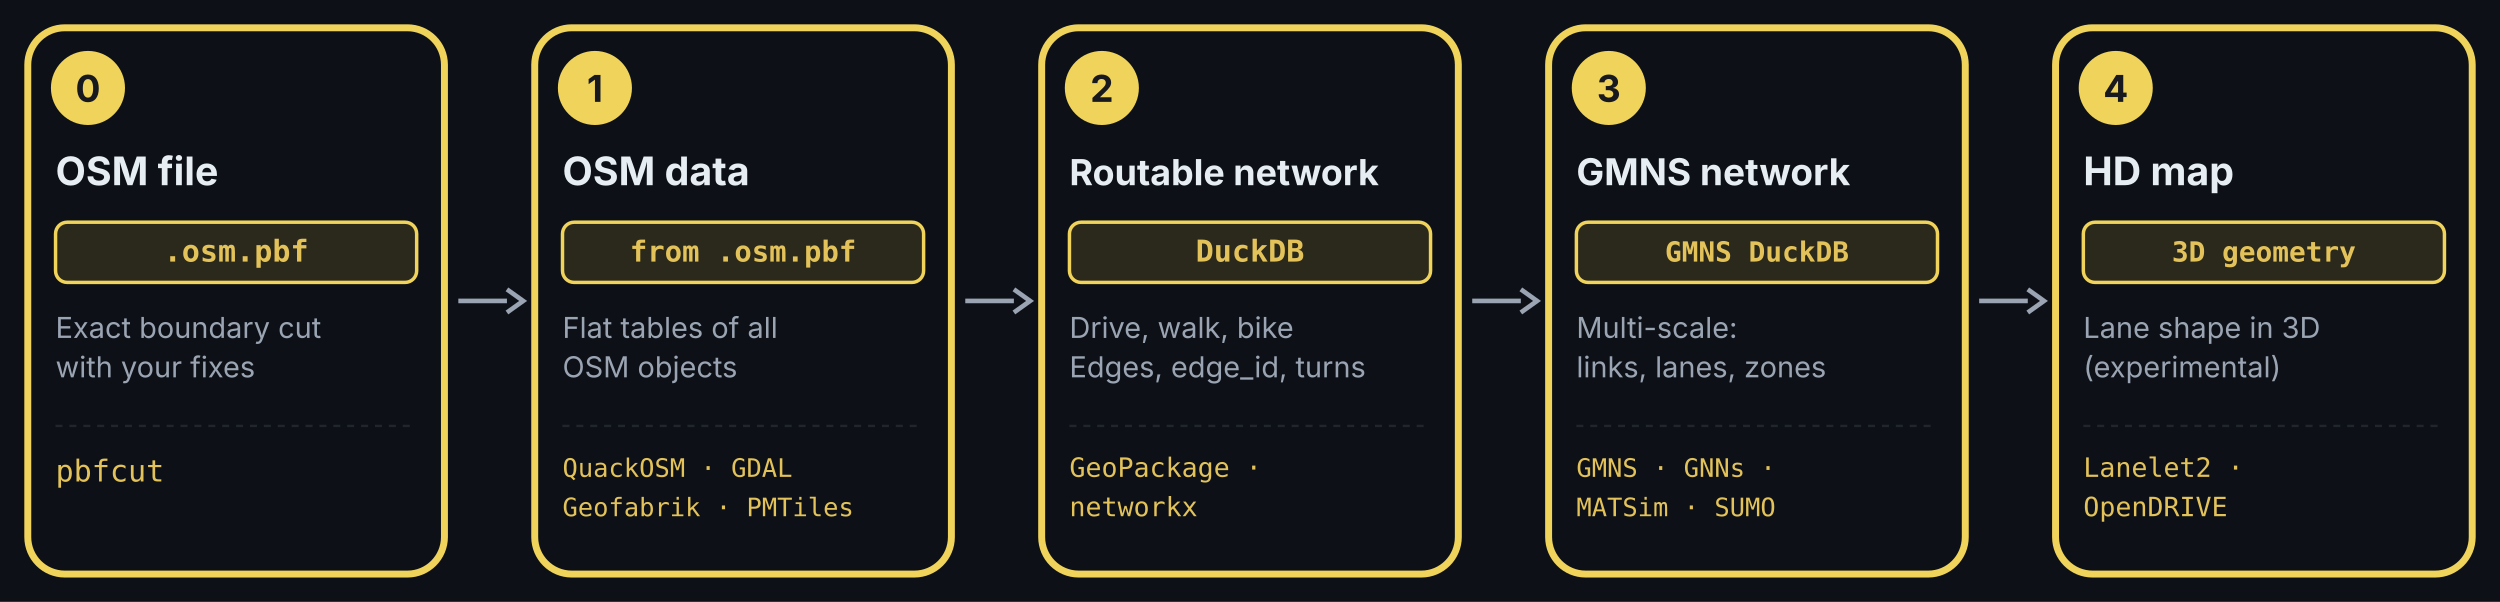
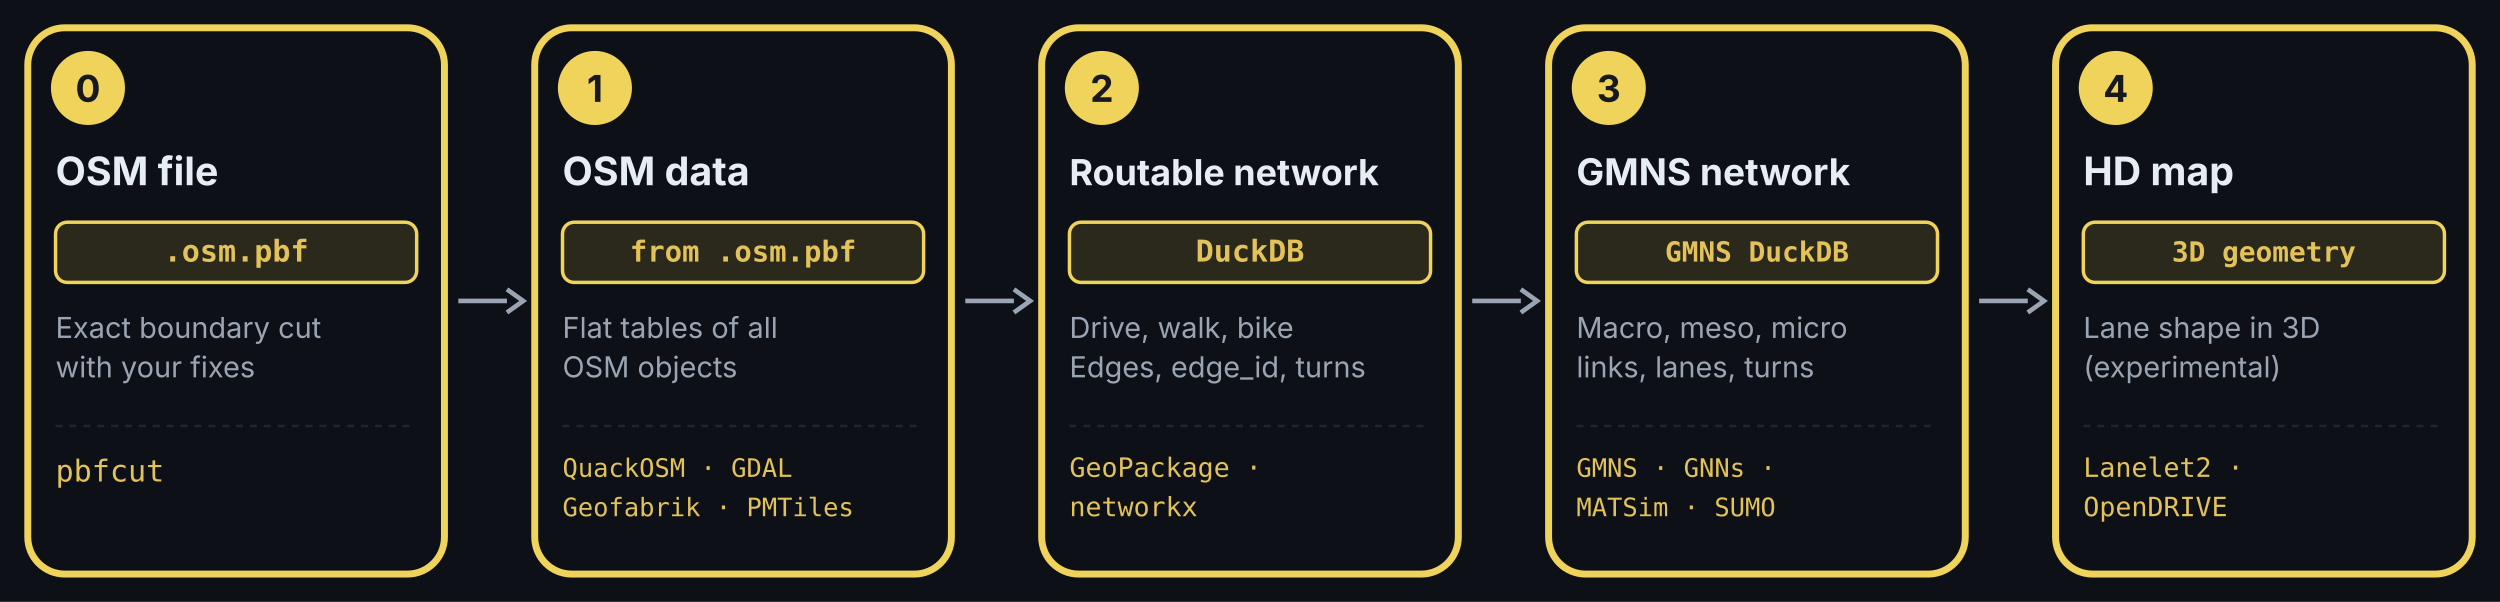
<svg xmlns="http://www.w3.org/2000/svg" width="1080" height="260" viewBox="0 0 1080 260" font-family="Inter, -apple-system, Segoe UI, Helvetica, Arial, sans-serif">
  <rect width="1080" height="260" fill="#0d1117" />
  <rect x="12" y="12" width="180" height="236" rx="16" fill="none" stroke="#f0d35b" stroke-width="3" />
  <circle cx="38" cy="38" r="16" fill="#f0d35b" />
  <text x="38" y="44" font-size="16" font-weight="700" text-anchor="middle" fill="#17191f">0</text>
  <text x="24" y="80" font-size="17" font-weight="700" fill="#e6edf3">OSM file</text>
  <rect x="24" y="96" width="156" height="26" rx="5" fill="#ffd43b20" stroke="#f0d35b" stroke-width="1.5" />
  <text x="102" y="113" font-size="13" font-weight="700" font-family="SFMono-Regular, Menlo, Consolas, monospace" text-anchor="middle" fill="#e3c25a">.osm.pbf</text>
  <text x="24" y="146" font-size="12.5" fill="#9aa4b2">Exact boundary cut</text>
  <text x="24" y="163" font-size="12.5" fill="#9aa4b2">with your fixes</text>
  <line x1="24" y1="184" x2="180" y2="184" stroke="#21262d" stroke-dasharray="3,3" />
  <text x="24" y="208" font-size="13" font-family="SFMono-Regular, Menlo, Consolas, monospace" fill="#e3c25a">pbfcut</text>
  <path d="M198 130.0 h21" stroke="#9aa4b2" stroke-width="2" fill="none" />
  <path d="M219 125.0 l7 5 l-7 5" stroke="#9aa4b2" stroke-width="2" fill="none" />
  <rect x="231" y="12" width="180" height="236" rx="16" fill="none" stroke="#f0d35b" stroke-width="3" />
  <circle cx="257" cy="38" r="16" fill="#f0d35b" />
  <text x="257" y="44" font-size="16" font-weight="700" text-anchor="middle" fill="#17191f">1</text>
  <text x="243" y="80" font-size="17" font-weight="700" fill="#e6edf3">OSM data</text>
  <rect x="243" y="96" width="156" height="26" rx="5" fill="#ffd43b20" stroke="#f0d35b" stroke-width="1.5" />
  <text x="321" y="113" font-size="12.5" font-weight="700" font-family="SFMono-Regular, Menlo, Consolas, monospace" text-anchor="middle" fill="#e3c25a">from .osm.pbf</text>
  <text x="243" y="146" font-size="12.5" fill="#9aa4b2">Flat tables of all</text>
  <text x="243" y="163" font-size="12.5" fill="#9aa4b2">OSM objects</text>
  <line x1="243" y1="184" x2="399" y2="184" stroke="#21262d" stroke-dasharray="3,3" />
  <text x="243" y="206" font-size="11" font-family="SFMono-Regular, Menlo, Consolas, monospace" fill="#e3c25a">QuackOSM · GDAL</text>
  <text x="243" y="223" font-size="11" font-family="SFMono-Regular, Menlo, Consolas, monospace" fill="#e3c25a">Geofabrik · PMTiles</text>
  <path d="M417 130.0 h21" stroke="#9aa4b2" stroke-width="2" fill="none" />
  <path d="M438 125.0 l7 5 l-7 5" stroke="#9aa4b2" stroke-width="2" fill="none" />
  <rect x="450" y="12" width="180" height="236" rx="16" fill="none" stroke="#f0d35b" stroke-width="3" />
  <circle cx="476" cy="38" r="16" fill="#f0d35b" />
  <text x="476" y="44" font-size="16" font-weight="700" text-anchor="middle" fill="#17191f">2</text>
  <text x="462" y="80" font-size="15.5" font-weight="700" fill="#e6edf3">Routable network</text>
  <rect x="462" y="96" width="156" height="26" rx="5" fill="#ffd43b20" stroke="#f0d35b" stroke-width="1.5" />
  <text x="540" y="113" font-size="13" font-weight="700" font-family="SFMono-Regular, Menlo, Consolas, monospace" text-anchor="middle" fill="#e3c25a">DuckDB</text>
  <text x="462" y="146" font-size="12.5" fill="#9aa4b2">Drive, walk, bike</text>
  <text x="462" y="163" font-size="12.5" fill="#9aa4b2">Edges, edge_id, turns</text>
  <line x1="462" y1="184" x2="618" y2="184" stroke="#21262d" stroke-dasharray="3,3" />
  <text x="462" y="206" font-size="11.5" font-family="SFMono-Regular, Menlo, Consolas, monospace" fill="#e3c25a">GeoPackage ·</text>
  <text x="462" y="223" font-size="11.5" font-family="SFMono-Regular, Menlo, Consolas, monospace" fill="#e3c25a">networkx</text>
  <path d="M636 130.0 h21" stroke="#9aa4b2" stroke-width="2" fill="none" />
  <path d="M657 125.0 l7 5 l-7 5" stroke="#9aa4b2" stroke-width="2" fill="none" />
  <rect x="669" y="12" width="180" height="236" rx="16" fill="none" stroke="#f0d35b" stroke-width="3" />
  <circle cx="695" cy="38" r="16" fill="#f0d35b" />
  <text x="695" y="44" font-size="16" font-weight="700" text-anchor="middle" fill="#17191f">3</text>
  <text x="681" y="80" font-size="16" font-weight="700" fill="#e6edf3">GMNS network</text>
  <rect x="681" y="96" width="156" height="26" rx="5" fill="#ffd43b20" stroke="#f0d35b" stroke-width="1.5" />
  <text x="759" y="113" font-size="12" font-weight="700" font-family="SFMono-Regular, Menlo, Consolas, monospace" text-anchor="middle" fill="#e3c25a">GMNS DuckDB</text>
-   <text x="681" y="146" font-size="12.5" fill="#9aa4b2">Multi-scale:</text>
-   <text x="681" y="163" font-size="12.5" fill="#9aa4b2">links, lanes, zones</text>
+   <text x="681" y="146" font-size="12.5" fill="#9aa4b2">Macro, meso, micro</text>
+   <text x="681" y="163" font-size="12.5" fill="#9aa4b2">links, lanes, turns</text>
  <line x1="681" y1="184" x2="837" y2="184" stroke="#21262d" stroke-dasharray="3,3" />
  <text x="681" y="206" font-size="11" font-family="SFMono-Regular, Menlo, Consolas, monospace" fill="#e3c25a">GMNS · GNNs ·</text>
  <text x="681" y="223" font-size="11" font-family="SFMono-Regular, Menlo, Consolas, monospace" fill="#e3c25a">MATSim · SUMO</text>
  <path d="M855 130.0 h21" stroke="#9aa4b2" stroke-width="2" fill="none" />
  <path d="M876 125.0 l7 5 l-7 5" stroke="#9aa4b2" stroke-width="2" fill="none" />
  <rect x="888" y="12" width="180" height="236" rx="16" fill="none" stroke="#f0d35b" stroke-width="3" />
  <circle cx="914" cy="38" r="16" fill="#f0d35b" />
  <text x="914" y="44" font-size="16" font-weight="700" text-anchor="middle" fill="#17191f">4</text>
  <text x="900" y="80" font-size="17" font-weight="700" fill="#e6edf3">HD map</text>
  <rect x="900" y="96" width="156" height="26" rx="5" fill="#ffd43b20" stroke="#f0d35b" stroke-width="1.5" />
  <text x="978" y="113" font-size="12" font-weight="700" font-family="SFMono-Regular, Menlo, Consolas, monospace" text-anchor="middle" fill="#e3c25a">3D geometry</text>
  <text x="900" y="146" font-size="12.5" fill="#9aa4b2">Lane shape in 3D</text>
  <text x="900" y="163" font-size="12.5" fill="#9aa4b2">(experimental)</text>
  <line x1="900" y1="184" x2="1056" y2="184" stroke="#21262d" stroke-dasharray="3,3" />
  <text x="900" y="206" font-size="11.5" font-family="SFMono-Regular, Menlo, Consolas, monospace" fill="#e3c25a">Lanelet2 ·</text>
  <text x="900" y="223" font-size="11.5" font-family="SFMono-Regular, Menlo, Consolas, monospace" fill="#e3c25a">OpenDRIVE</text>
</svg>
